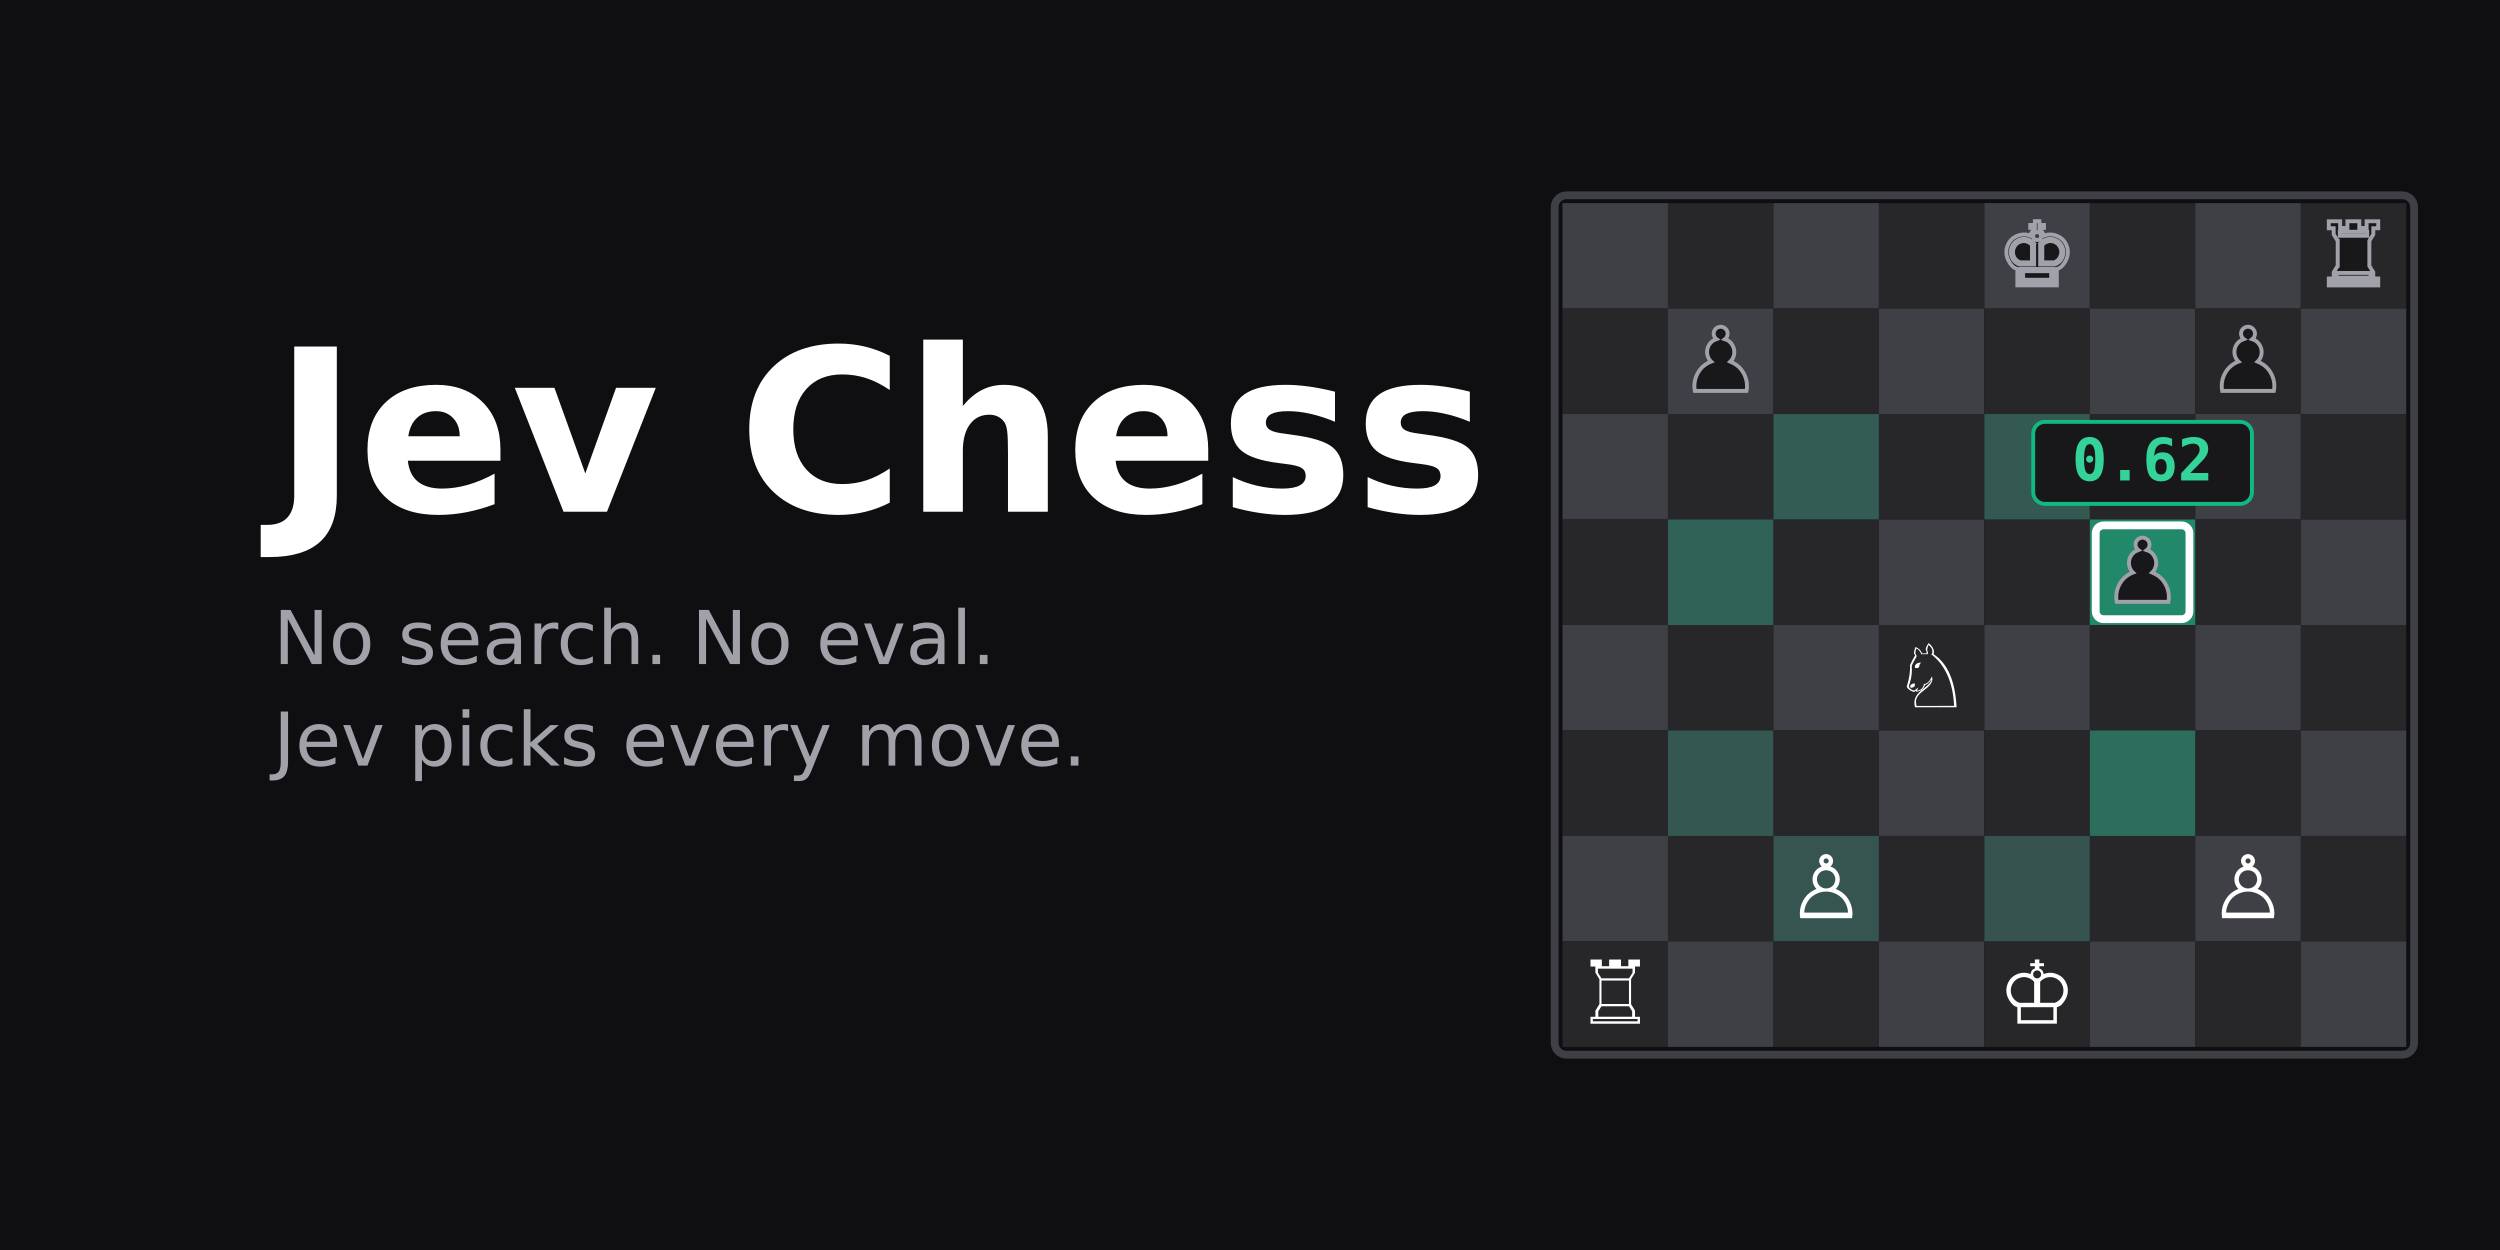
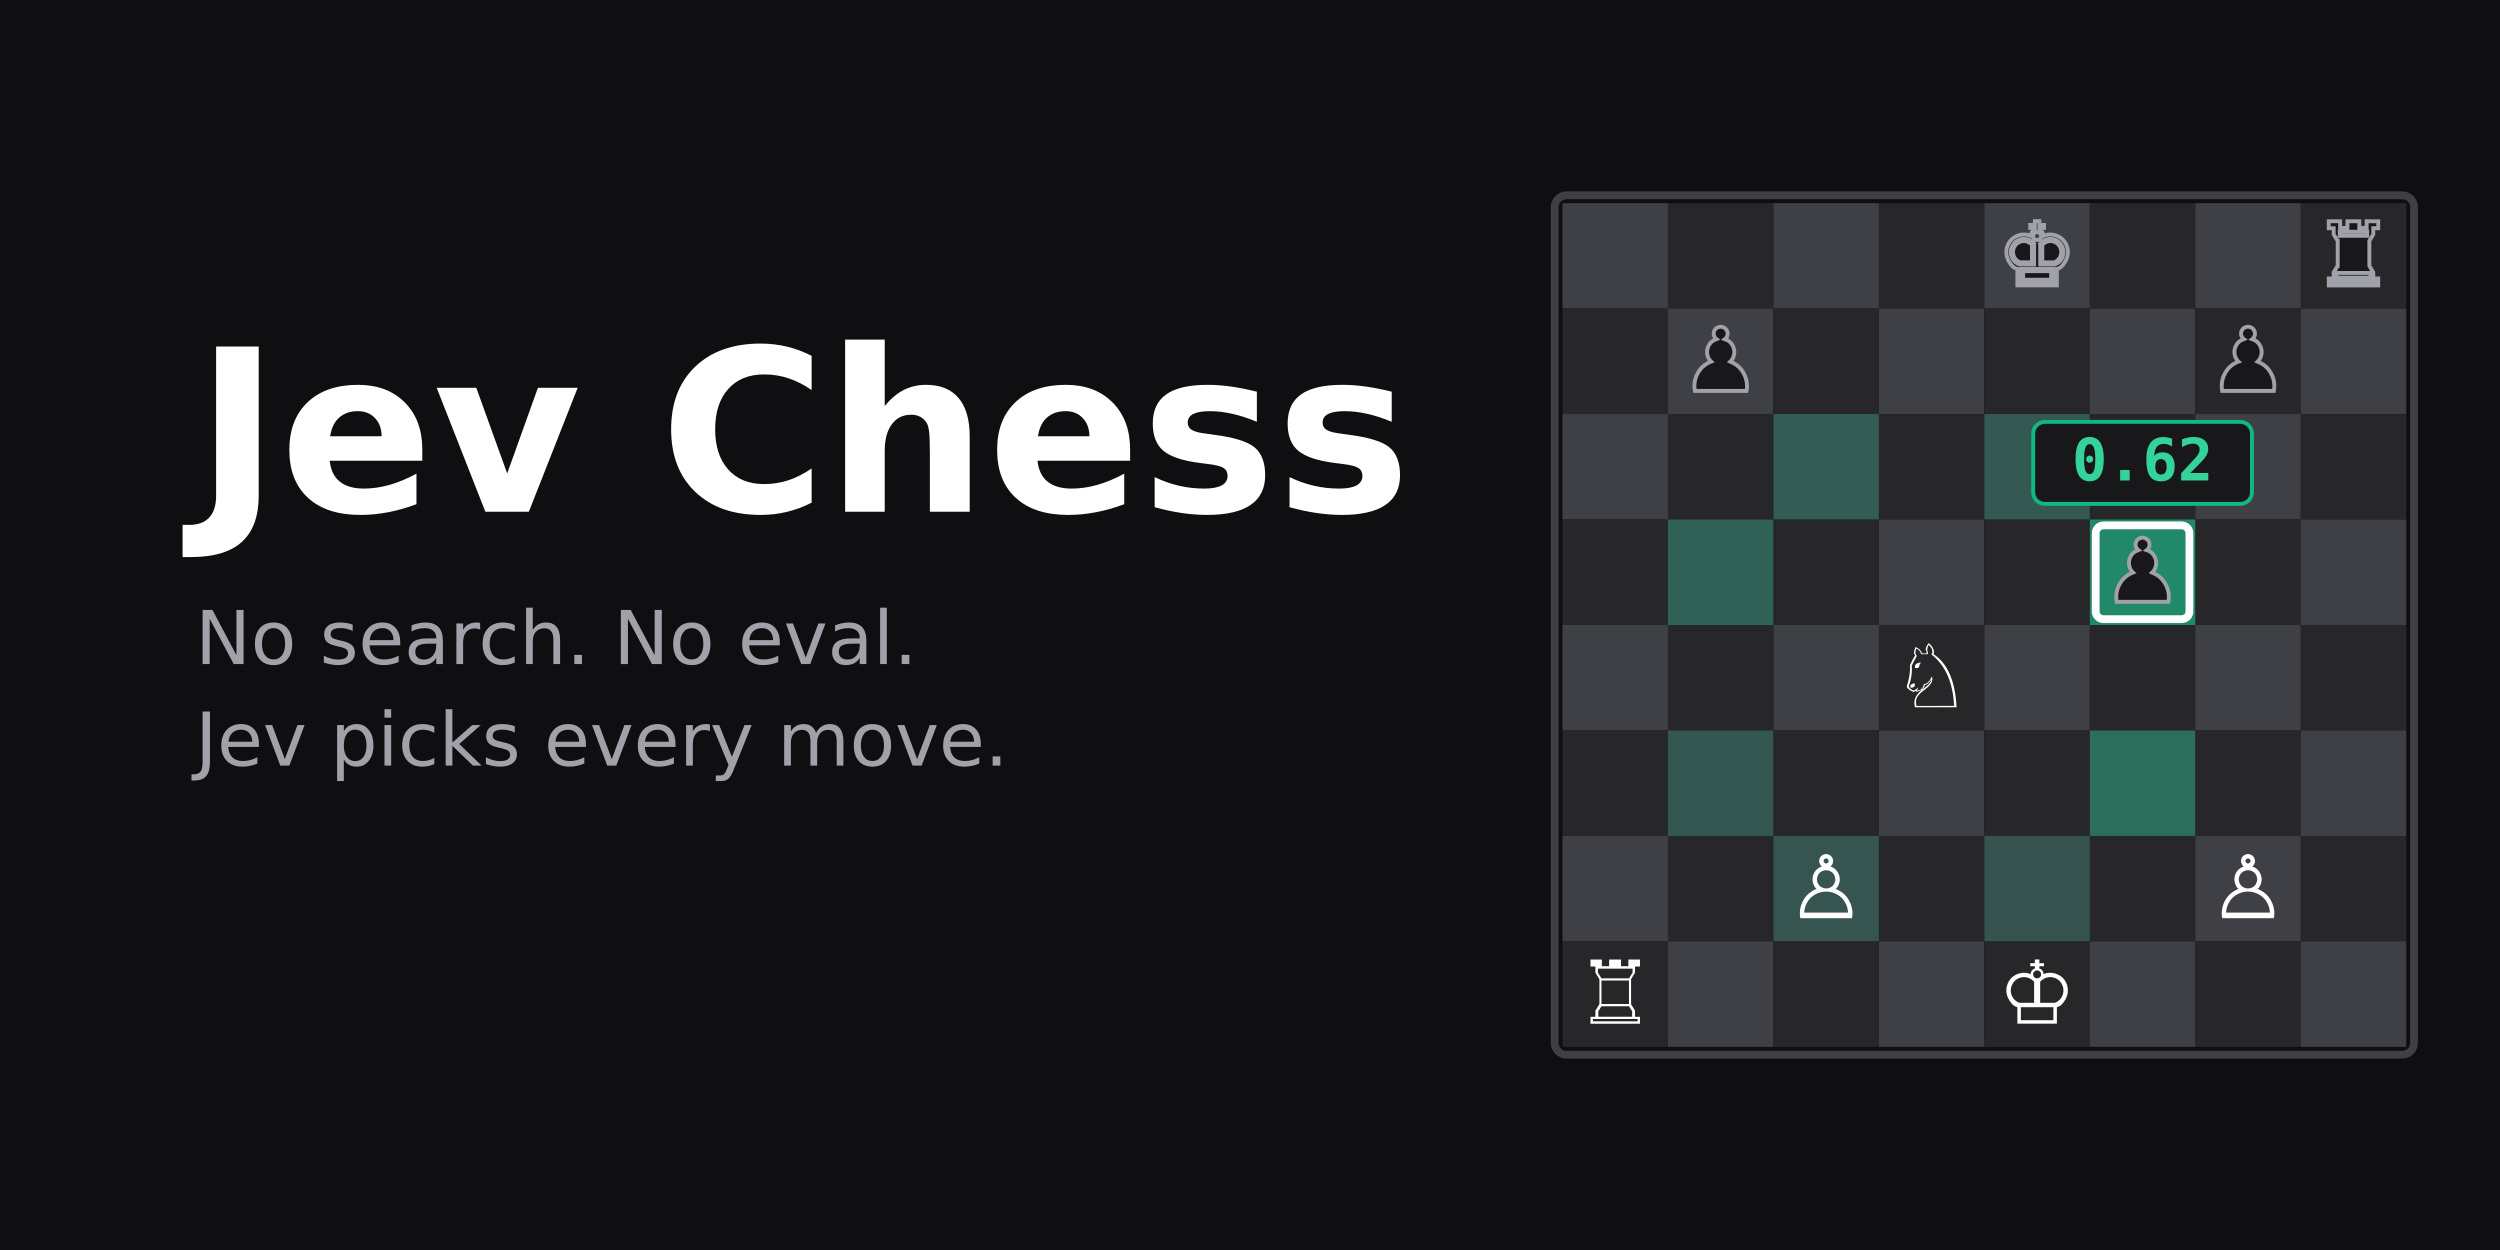
<svg xmlns="http://www.w3.org/2000/svg" width="1280" height="640" viewBox="0 0 1280 640">
  <defs>
    <linearGradient id="fade" x1="0" y1="0" x2="1" y2="0">
      <stop offset="0" stop-color="#0f0f11" stop-opacity="1" />
      <stop offset="0.5" stop-color="#0f0f11" stop-opacity="0.85" />
      <stop offset="1" stop-color="#0f0f11" stop-opacity="0" />
    </linearGradient>
    <radialGradient id="glow" cx="0.5" cy="0.5" r="0.5">
      <stop offset="0" stop-color="#10b981" stop-opacity="0.55" />
      <stop offset="1" stop-color="#10b981" stop-opacity="0" />
    </radialGradient>
  </defs>
  <rect width="1280" height="640" fill="#0f0f11" />
  <rect x="800" y="104" width="54" height="54" fill="#3f3f46" />
  <rect x="854" y="104" width="54" height="54" fill="#27272a" />
  <rect x="908" y="104" width="54" height="54" fill="#3f3f46" />
  <rect x="962" y="104" width="54" height="54" fill="#27272a" />
  <rect x="1016" y="104" width="54" height="54" fill="#3f3f46" />
  <rect x="1070" y="104" width="54" height="54" fill="#27272a" />
  <rect x="1124" y="104" width="54" height="54" fill="#3f3f46" />
  <rect x="1178" y="104" width="54" height="54" fill="#27272a" />
  <rect x="800" y="158" width="54" height="54" fill="#27272a" />
  <rect x="854" y="158" width="54" height="54" fill="#3f3f46" />
  <rect x="908" y="158" width="54" height="54" fill="#27272a" />
  <rect x="962" y="158" width="54" height="54" fill="#3f3f46" />
  <rect x="1016" y="158" width="54" height="54" fill="#27272a" />
  <rect x="1070" y="158" width="54" height="54" fill="#3f3f46" />
  <rect x="1124" y="158" width="54" height="54" fill="#27272a" />
  <rect x="1178" y="158" width="54" height="54" fill="#3f3f46" />
  <rect x="800" y="212" width="54" height="54" fill="#3f3f46" />
  <rect x="854" y="212" width="54" height="54" fill="#27272a" />
  <rect x="908" y="212" width="54" height="54" fill="#3f3f46" />
  <rect x="962" y="212" width="54" height="54" fill="#27272a" />
  <rect x="1016" y="212" width="54" height="54" fill="#3f3f46" />
  <rect x="1070" y="212" width="54" height="54" fill="#27272a" />
  <rect x="1124" y="212" width="54" height="54" fill="#3f3f46" />
  <rect x="1178" y="212" width="54" height="54" fill="#27272a" />
  <rect x="800" y="266" width="54" height="54" fill="#27272a" />
  <rect x="854" y="266" width="54" height="54" fill="#3f3f46" />
  <rect x="908" y="266" width="54" height="54" fill="#27272a" />
  <rect x="962" y="266" width="54" height="54" fill="#3f3f46" />
  <rect x="1016" y="266" width="54" height="54" fill="#27272a" />
  <rect x="1070" y="266" width="54" height="54" fill="#3f3f46" />
  <rect x="1124" y="266" width="54" height="54" fill="#27272a" />
  <rect x="1178" y="266" width="54" height="54" fill="#3f3f46" />
  <rect x="800" y="320" width="54" height="54" fill="#3f3f46" />
  <rect x="854" y="320" width="54" height="54" fill="#27272a" />
  <rect x="908" y="320" width="54" height="54" fill="#3f3f46" />
  <rect x="962" y="320" width="54" height="54" fill="#27272a" />
  <rect x="1016" y="320" width="54" height="54" fill="#3f3f46" />
  <rect x="1070" y="320" width="54" height="54" fill="#27272a" />
  <rect x="1124" y="320" width="54" height="54" fill="#3f3f46" />
  <rect x="1178" y="320" width="54" height="54" fill="#27272a" />
  <rect x="800" y="374" width="54" height="54" fill="#27272a" />
  <rect x="854" y="374" width="54" height="54" fill="#3f3f46" />
  <rect x="908" y="374" width="54" height="54" fill="#27272a" />
  <rect x="962" y="374" width="54" height="54" fill="#3f3f46" />
  <rect x="1016" y="374" width="54" height="54" fill="#27272a" />
  <rect x="1070" y="374" width="54" height="54" fill="#3f3f46" />
  <rect x="1124" y="374" width="54" height="54" fill="#27272a" />
  <rect x="1178" y="374" width="54" height="54" fill="#3f3f46" />
  <rect x="800" y="428" width="54" height="54" fill="#3f3f46" />
  <rect x="854" y="428" width="54" height="54" fill="#27272a" />
  <rect x="908" y="428" width="54" height="54" fill="#3f3f46" />
  <rect x="962" y="428" width="54" height="54" fill="#27272a" />
  <rect x="1016" y="428" width="54" height="54" fill="#3f3f46" />
  <rect x="1070" y="428" width="54" height="54" fill="#27272a" />
  <rect x="1124" y="428" width="54" height="54" fill="#3f3f46" />
  <rect x="1178" y="428" width="54" height="54" fill="#27272a" />
  <rect x="800" y="482" width="54" height="54" fill="#27272a" />
  <rect x="854" y="482" width="54" height="54" fill="#3f3f46" />
  <rect x="908" y="482" width="54" height="54" fill="#27272a" />
  <rect x="962" y="482" width="54" height="54" fill="#3f3f46" />
  <rect x="1016" y="482" width="54" height="54" fill="#27272a" />
  <rect x="1070" y="482" width="54" height="54" fill="#3f3f46" />
  <rect x="1124" y="482" width="54" height="54" fill="#27272a" />
  <rect x="1178" y="482" width="54" height="54" fill="#3f3f46" />
  <rect x="1070" y="266" width="54" height="54" fill="#10b981" fill-opacity="0.61" />
  <rect x="1070" y="374" width="54" height="54" fill="#10b981" fill-opacity="0.38" />
  <rect x="854" y="266" width="54" height="54" fill="#10b981" fill-opacity="0.29" />
  <rect x="908" y="212" width="54" height="54" fill="#10b981" fill-opacity="0.24" />
  <rect x="1016" y="212" width="54" height="54" fill="#10b981" fill-opacity="0.22" />
  <rect x="854" y="374" width="54" height="54" fill="#10b981" fill-opacity="0.20" />
  <rect x="908" y="428" width="54" height="54" fill="#10b981" fill-opacity="0.18" />
  <rect x="1016" y="428" width="54" height="54" fill="#10b981" fill-opacity="0.17" />
  <rect x="1073" y="269" width="48" height="48" fill="none" stroke="#ffffff" stroke-width="4" rx="4" />
  <text x="989.0" y="362.12" font-family="DejaVu Sans, Helvetica, Arial, sans-serif" font-size="45" text-anchor="middle" fill="#ffffff">♘</text>
  <text x="1043.0" y="146.12" font-family="DejaVu Sans, Helvetica, Arial, sans-serif" font-size="45" text-anchor="middle" fill="#18181b" stroke="#a1a1aa" stroke-width="2">♚</text>
  <text x="1043.0" y="524.12" font-family="DejaVu Sans, Helvetica, Arial, sans-serif" font-size="45" text-anchor="middle" fill="#ffffff">♔</text>
  <text x="1097.0" y="308.12" font-family="DejaVu Sans, Helvetica, Arial, sans-serif" font-size="45" text-anchor="middle" fill="#18181b" stroke="#a1a1aa" stroke-width="2">♟</text>
  <text x="935.0" y="470.12" font-family="DejaVu Sans, Helvetica, Arial, sans-serif" font-size="45" text-anchor="middle" fill="#ffffff">♙</text>
  <text x="1151.0" y="470.12" font-family="DejaVu Sans, Helvetica, Arial, sans-serif" font-size="45" text-anchor="middle" fill="#ffffff">♙</text>
  <text x="881.0" y="200.12" font-family="DejaVu Sans, Helvetica, Arial, sans-serif" font-size="45" text-anchor="middle" fill="#18181b" stroke="#a1a1aa" stroke-width="2">♟</text>
  <text x="1151.0" y="200.12" font-family="DejaVu Sans, Helvetica, Arial, sans-serif" font-size="45" text-anchor="middle" fill="#18181b" stroke="#a1a1aa" stroke-width="2">♟</text>
  <text x="827.0" y="524.12" font-family="DejaVu Sans, Helvetica, Arial, sans-serif" font-size="45" text-anchor="middle" fill="#ffffff">♖</text>
  <text x="1205.0" y="146.12" font-family="DejaVu Sans, Helvetica, Arial, sans-serif" font-size="45" text-anchor="middle" fill="#18181b" stroke="#a1a1aa" stroke-width="2">♜</text>
  <rect x="796" y="100" width="440" height="440" fill="none" stroke="#3f3f46" stroke-width="4" rx="6" />
  <g>
    <rect x="1041.0" y="216" width="112" height="42" rx="6" fill="#18181b" stroke="#10b981" stroke-width="2" />
    <text x="1097.0" y="246" font-family="DejaVu Sans Mono, Menlo, Consolas, monospace" font-size="30" font-weight="700" text-anchor="middle" fill="#34d399">0.62</text>
  </g>
-   <text x="140" y="262" font-family="DejaVu Sans, Helvetica, Arial, sans-serif" font-size="116" font-weight="700" fill="#ffffff">Jev Chess</text>
-   <text x="140" y="340" font-family="DejaVu Sans, Helvetica, Arial, sans-serif" font-size="38" fill="#a1a1aa">No search. No eval.</text>
-   <text x="140" y="392" font-family="DejaVu Sans, Helvetica, Arial, sans-serif" font-size="38" fill="#a1a1aa">Jev picks every move.</text>
+   <text x="100" y="262" font-family="DejaVu Sans, Helvetica, Arial, sans-serif" font-size="116" font-weight="700" fill="#ffffff">Jev Chess</text>
+   <text x="100" y="340" font-family="DejaVu Sans, Helvetica, Arial, sans-serif" font-size="38" fill="#a1a1aa">No search. No eval.</text>
+   <text x="100" y="392" font-family="DejaVu Sans, Helvetica, Arial, sans-serif" font-size="38" fill="#a1a1aa">Jev picks every move.</text>
</svg>
